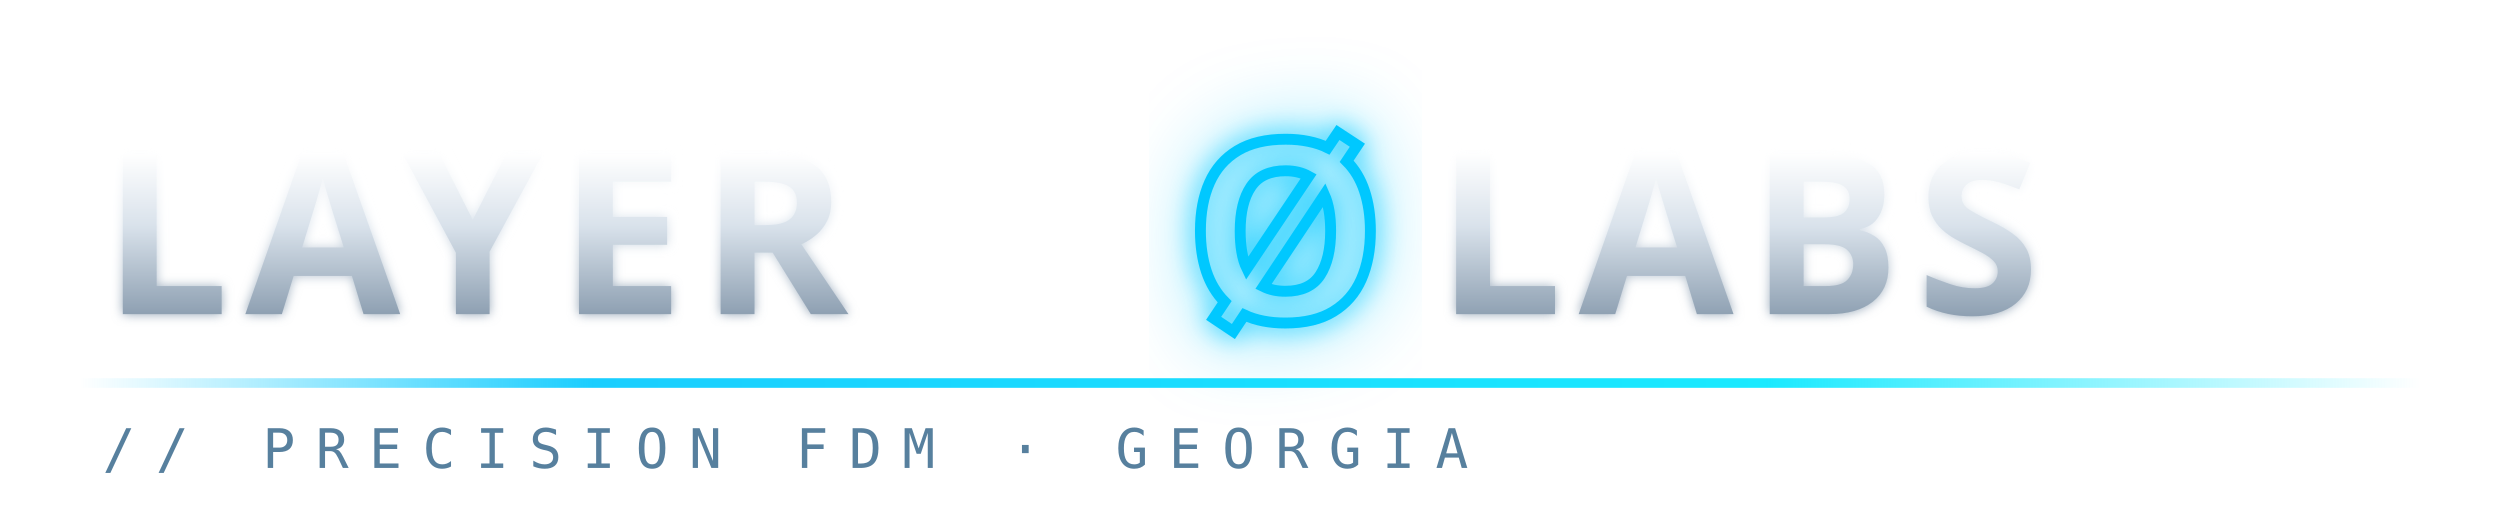
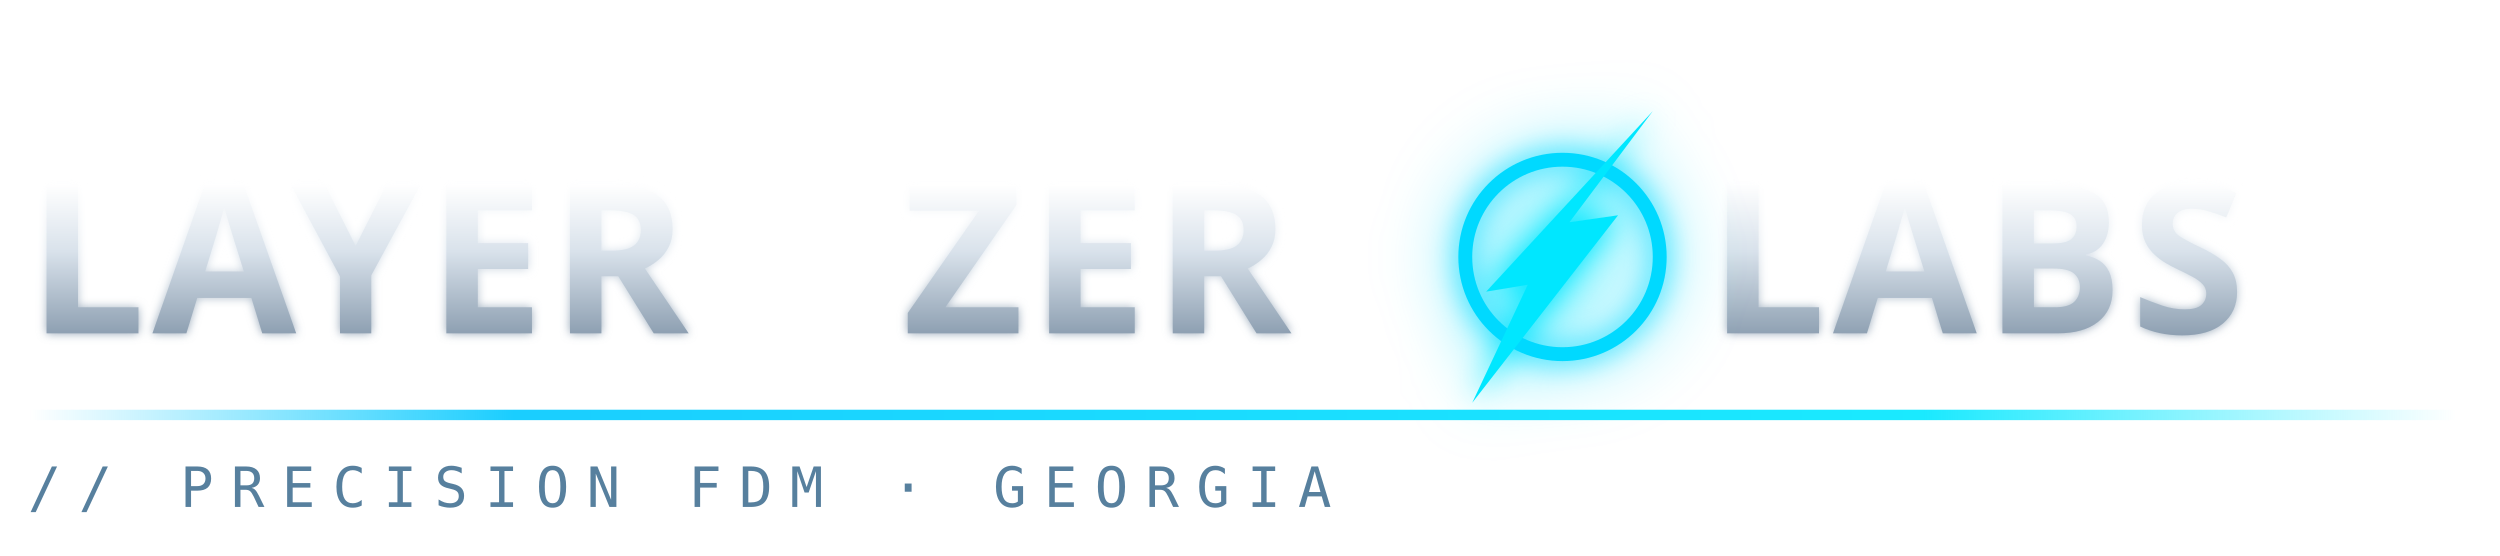
- <svg xmlns="http://www.w3.org/2000/svg" viewBox="0 0 390 80" role="img" aria-labelledby="title desc">
+ <svg xmlns="http://www.w3.org/2000/svg" viewBox="0 0 360 80" role="img" aria-labelledby="title desc">
  <defs>
-     <filter id="blue-glow" x="-30%" y="-50%" width="160%" height="200%">
+     <filter id="blue-glow" x="-50%" y="-60%" width="200%" height="220%">
      <feGaussianBlur stdDeviation="2" result="blur1" />
-       <feGaussianBlur stdDeviation="6" result="blur2" />
+       <feGaussianBlur stdDeviation="5" result="blur2" />
      <feMerge>
        <feMergeNode in="blur2" />
        <feMergeNode in="blur1" />
        <feMergeNode in="SourceGraphic" />
      </feMerge>
    </filter>
    <filter id="chrome-glow" x="-10%" y="-20%" width="120%" height="140%">
-       <feGaussianBlur stdDeviation="0.8" result="blur" />
+       <feGaussianBlur stdDeviation="0.7" result="blur" />
      <feMerge>
        <feMergeNode in="blur" />
        <feMergeNode in="SourceGraphic" />
      </feMerge>
    </filter>
    <linearGradient id="chrome" x1="0" y1="0" x2="0" y2="1">
      <stop offset="0%" stop-color="#FFFFFF" />
      <stop offset="45%" stop-color="#D9E2EB" />
      <stop offset="100%" stop-color="#8EA0B2" />
    </linearGradient>
    <linearGradient id="electric-line" x1="0%" y1="0%" x2="100%" y2="0%">
      <stop offset="0%" stop-color="#00C8FF" stop-opacity="0" />
-       <stop offset="22%" stop-color="#00C8FF" stop-opacity="0.9" />
-       <stop offset="72%" stop-color="#00E7FF" stop-opacity="0.9" />
+       <stop offset="20%" stop-color="#00C8FF" stop-opacity="0.9" />
+       <stop offset="78%" stop-color="#00E7FF" stop-opacity="0.9" />
      <stop offset="100%" stop-color="#00E7FF" stop-opacity="0" />
    </linearGradient>
  </defs>
-   <text x="16" y="49" font-family="Orbitron, sans-serif" font-weight="900" font-size="35" letter-spacing="2.5" fill="url(#chrome)" filter="url(#chrome-glow)">LAYER</text>
-   <text x="185" y="50" font-family="Orbitron, sans-serif" font-weight="900" font-size="39" fill="none" stroke="#00C8FF" stroke-width="1.7" filter="url(#blue-glow)">Ø</text>
-   <text x="224" y="49" font-family="Orbitron, sans-serif" font-weight="900" font-size="35" letter-spacing="2.5" fill="url(#chrome)" filter="url(#chrome-glow)">LABS</text>
-   <rect x="12" y="59" width="366" height="1.5" fill="url(#electric-line)" />
-   <text x="16" y="73" font-family="'Share Tech Mono', monospace" font-size="8.5" letter-spacing="3.2" fill="#57809E">// PRECISION FDM · GEORGIA</text>
+   <g fill="url(#chrome)" filter="url(#chrome-glow)" font-family="Orbitron, sans-serif" font-weight="900" font-size="30" letter-spacing="1">
+     <text x="4" y="48">LAYER</text>
+     <text x="130" y="48">ZER</text>
+     <text x="246" y="48">LABS</text>
+   </g>
+   <g filter="url(#blue-glow)" aria-hidden="true">
+     <circle cx="225" cy="37" r="14" fill="none" stroke="#00D9FF" stroke-width="2" />
+     <path d="M238 16 L226 32 L233 31 L212 58 L220 41 L214 42 Z" fill="#00E7FF" />
+   </g>
+   <rect x="2" y="59" width="354" height="1.5" fill="url(#electric-line)" />
+   <text x="4" y="73" font-family="'Share Tech Mono', monospace" font-size="8" letter-spacing="2.5" fill="#57809E">// PRECISION FDM · GEORGIA</text>
</svg>
